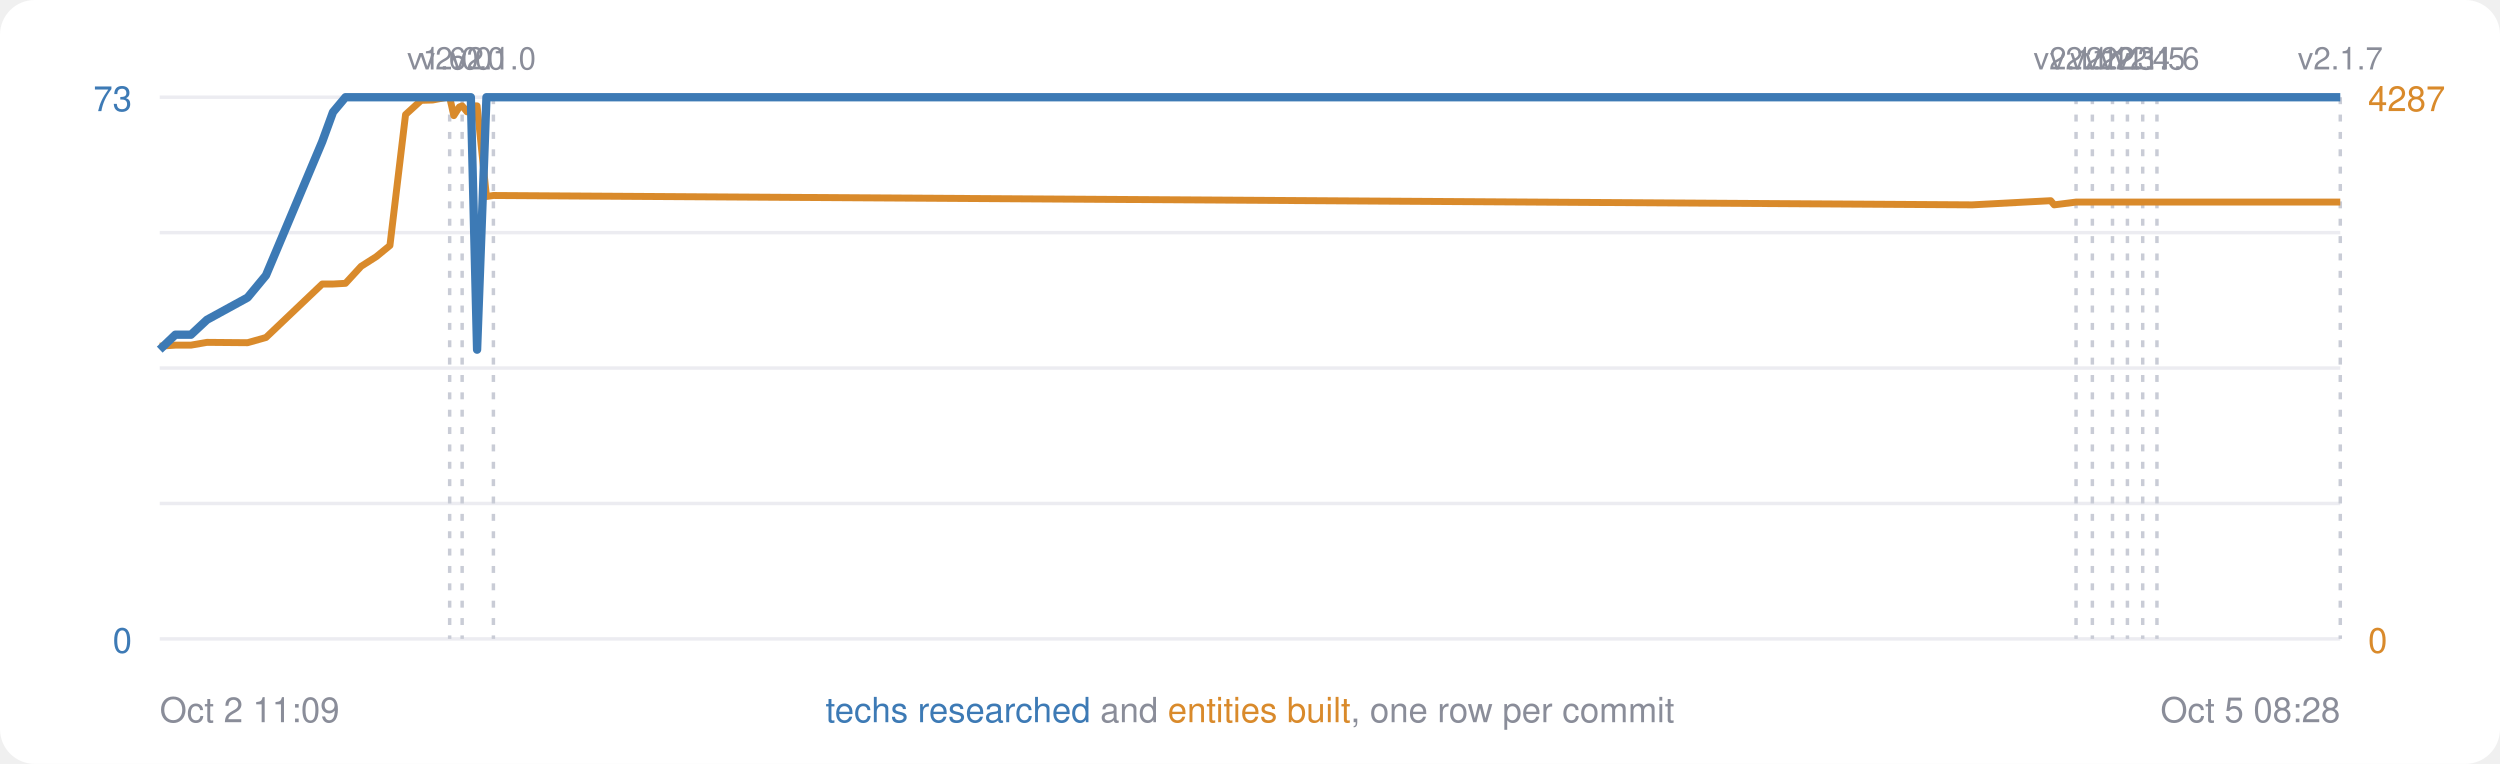
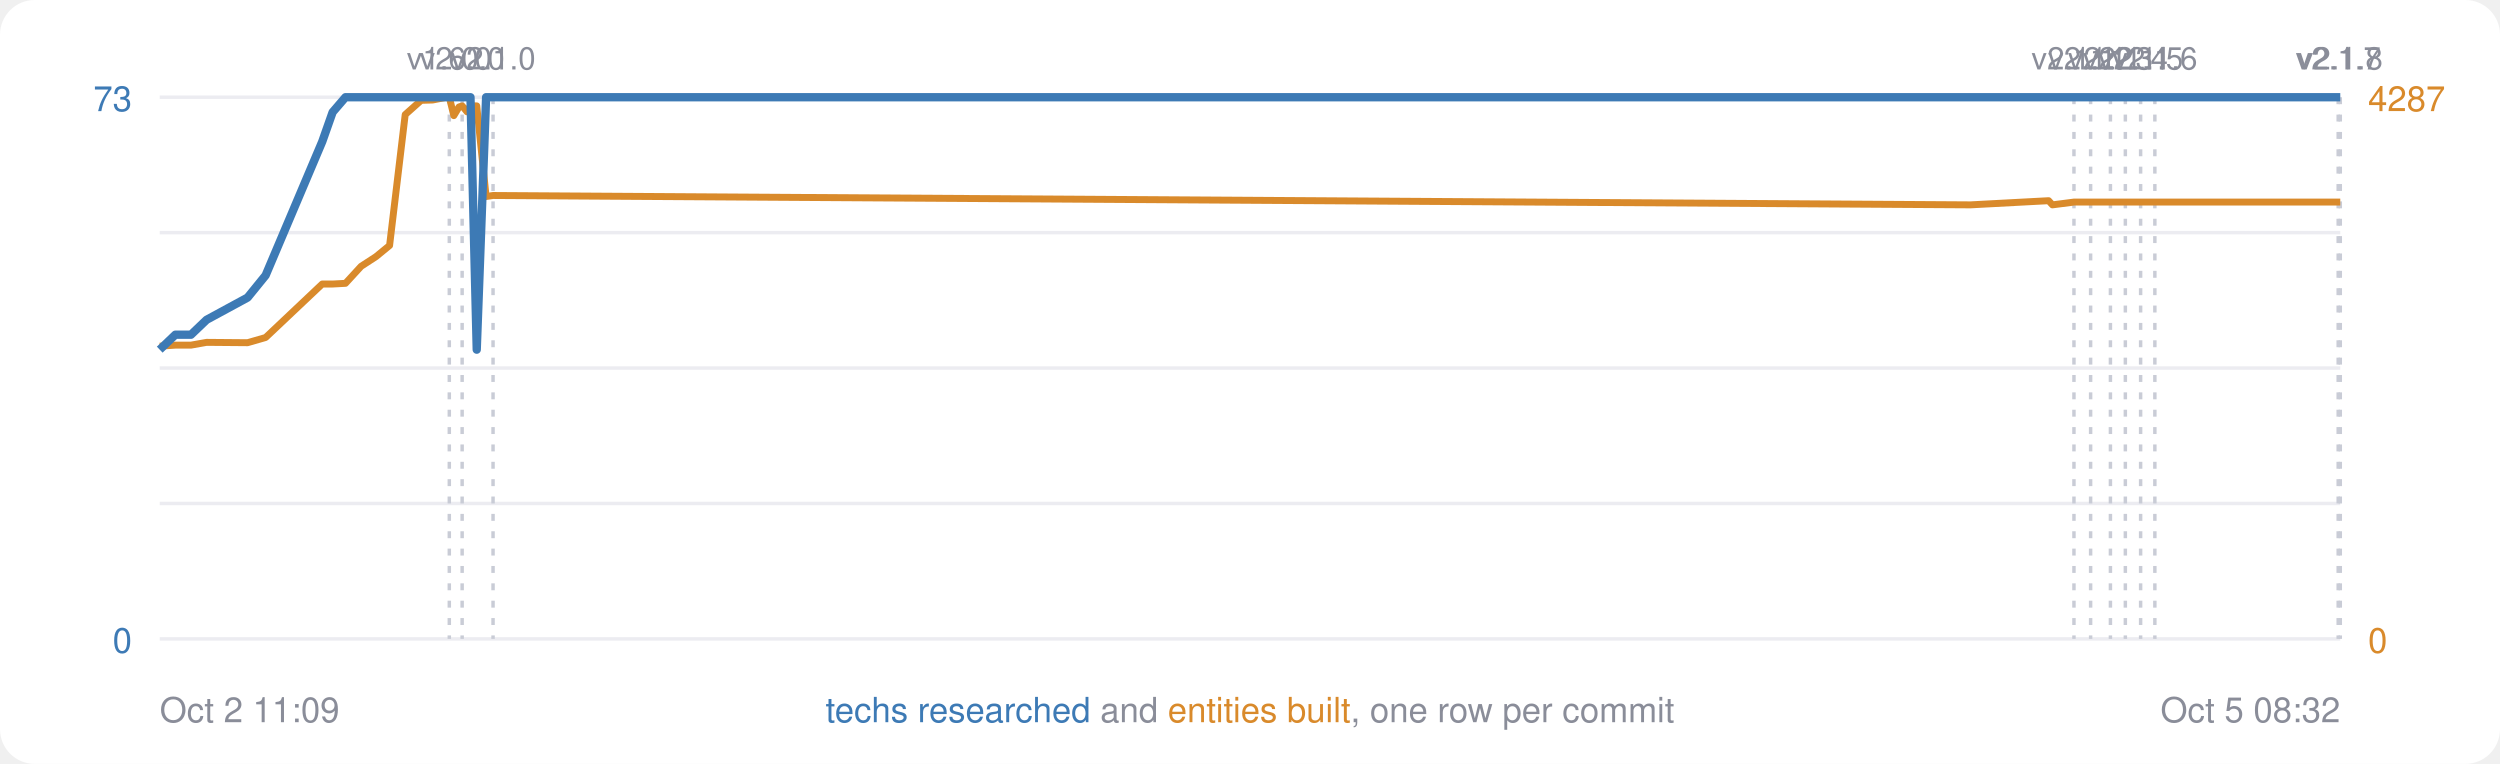
<svg xmlns="http://www.w3.org/2000/svg" viewBox="0 0 720 220" width="720" height="220" font-family="-apple-system,Helvetica,Arial,sans-serif">
  <rect width="720" height="220" fill="#ffffff" rx="10" />
  <line x1="46" y1="184.0" x2="674" y2="184.0" stroke="#ececf1" />
  <line x1="46" y1="145.0" x2="674" y2="145.0" stroke="#ececf1" />
  <line x1="46" y1="106.0" x2="674" y2="106.0" stroke="#ececf1" />
  <line x1="46" y1="67.0" x2="674" y2="67.0" stroke="#ececf1" />
  <line x1="46" y1="28.0" x2="674" y2="28.0" stroke="#ececf1" />
-   <line x1="129.5" y1="28" x2="129.5" y2="184" stroke="#c9ccd6" stroke-dasharray="2 3" />
-   <text x="129.5" y="20" text-anchor="middle" font-size="9" fill="#8a8d99">v1.6.0</text>
+   <line x1="129.4" y1="28" x2="129.4" y2="184" stroke="#c9ccd6" stroke-dasharray="2 3" />
+   <text x="129.4" y="20" text-anchor="middle" font-size="9" fill="#8a8d99">v1.6.0</text>
  <line x1="133.1" y1="28" x2="133.1" y2="184" stroke="#c9ccd6" stroke-dasharray="2 3" />
  <text x="133.1" y="20" text-anchor="middle" font-size="9" fill="#8a8d99">v2.0.0</text>
-   <line x1="142.1" y1="28" x2="142.1" y2="184" stroke="#c9ccd6" stroke-dasharray="2 3" />
-   <text x="142.1" y="20" text-anchor="middle" font-size="9" fill="#8a8d99">v2.1.0</text>
-   <line x1="597.9" y1="28" x2="597.9" y2="184" stroke="#c9ccd6" stroke-dasharray="2 3" />
-   <text x="597.9" y="20" text-anchor="middle" font-size="9" fill="#8a8d99">v2.1.1</text>
-   <line x1="602.6" y1="28" x2="602.6" y2="184" stroke="#c9ccd6" stroke-dasharray="2 3" />
-   <text x="602.6" y="20" text-anchor="middle" font-size="9" fill="#8a8d99">v2.1.2</text>
-   <line x1="608.4" y1="28" x2="608.4" y2="184" stroke="#c9ccd6" stroke-dasharray="2 3" />
-   <text x="608.4" y="20" text-anchor="middle" font-size="9" fill="#8a8d99">v2.1.3</text>
-   <line x1="612.7" y1="28" x2="612.7" y2="184" stroke="#c9ccd6" stroke-dasharray="2 3" />
-   <text x="612.7" y="20" text-anchor="middle" font-size="9" fill="#8a8d99">v2.1.4</text>
-   <line x1="617.1" y1="28" x2="617.1" y2="184" stroke="#c9ccd6" stroke-dasharray="2 3" />
-   <text x="617.1" y="20" text-anchor="middle" font-size="9" fill="#8a8d99">v2.1.5</text>
-   <line x1="621.2" y1="28" x2="621.2" y2="184" stroke="#c9ccd6" stroke-dasharray="2 3" />
-   <text x="621.2" y="20" text-anchor="middle" font-size="9" fill="#8a8d99">v2.1.6</text>
+   <line x1="142.0" y1="28" x2="142.0" y2="184" stroke="#c9ccd6" stroke-dasharray="2 3" />
+   <text x="142.0" y="20" text-anchor="middle" font-size="9" fill="#8a8d99">v2.1.0</text>
+   <line x1="597.3" y1="28" x2="597.3" y2="184" stroke="#c9ccd6" stroke-dasharray="2 3" />
+   <text x="597.3" y="20" text-anchor="middle" font-size="9" fill="#8a8d99">v2.1.1</text>
+   <line x1="602.1" y1="28" x2="602.1" y2="184" stroke="#c9ccd6" stroke-dasharray="2 3" />
+   <text x="602.1" y="20" text-anchor="middle" font-size="9" fill="#8a8d99">v2.1.2</text>
+   <line x1="607.8" y1="28" x2="607.8" y2="184" stroke="#c9ccd6" stroke-dasharray="2 3" />
+   <text x="607.8" y="20" text-anchor="middle" font-size="9" fill="#8a8d99">v2.1.3</text>
+   <line x1="612.1" y1="28" x2="612.1" y2="184" stroke="#c9ccd6" stroke-dasharray="2 3" />
+   <text x="612.1" y="20" text-anchor="middle" font-size="9" fill="#8a8d99">v2.1.4</text>
+   <line x1="616.5" y1="28" x2="616.5" y2="184" stroke="#c9ccd6" stroke-dasharray="2 3" />
+   <text x="616.5" y="20" text-anchor="middle" font-size="9" fill="#8a8d99">v2.1.5</text>
+   <line x1="620.6" y1="28" x2="620.6" y2="184" stroke="#c9ccd6" stroke-dasharray="2 3" />
+   <text x="620.6" y="20" text-anchor="middle" font-size="9" fill="#8a8d99">v2.1.6</text>
+   <line x1="673.4" y1="28" x2="673.4" y2="184" stroke="#c9ccd6" stroke-dasharray="2 3" />
+   <text x="673.4" y="20" text-anchor="middle" font-size="9" fill="#8a8d99">v2.1.7</text>
  <line x1="674.0" y1="28" x2="674.0" y2="184" stroke="#c9ccd6" stroke-dasharray="2 3" />
-   <text x="674.0" y="20" text-anchor="middle" font-size="9" fill="#8a8d99">v2.1.7</text>
-   <polyline points="46.0,99.7 50.5,99.4 55.0,99.4 59.6,98.6 71.3,98.7 76.6,97.2 92.8,81.8 95.9,81.8 99.5,81.6 104.0,76.7 108.4,73.9 112.3,70.7 116.8,33.0 121.3,28.9 124.6,28.8 128.8,28.0 129.5,28.0 130.7,33.3 132.3,30.8 133.1,30.5 134.5,32.2 135.6,30.5 137.4,30.5 140.1,56.6 142.1,56.3 568.0,59.0 590.6,57.8 591.6,59.0 597.9,58.2 602.6,58.2 608.4,58.2 612.7,58.2 617.1,58.2 621.2,58.2 674.0,58.2" fill="none" stroke="#d98a2b" stroke-width="2" stroke-linejoin="round" />
-   <polyline points="46.0,100.7 50.5,96.4 55.0,96.4 59.6,92.1 71.3,85.7 76.6,79.3 92.8,40.8 95.9,32.3 99.5,28.0 104.0,28.0 108.4,28.0 112.3,28.0 116.8,28.0 121.3,28.0 124.6,28.0 128.8,28.0 129.5,28.0 130.7,28.0 132.3,28.0 133.1,28.0 134.5,28.0 135.6,28.0 137.4,100.7 140.1,28.0 142.1,28.0 568.0,28.0 590.6,28.0 591.6,28.0 597.9,28.0 602.6,28.0 608.4,28.0 612.7,28.0 617.1,28.0 621.2,28.0 674.0,28.0" fill="none" stroke="#3d7ab5" stroke-width="2.4" stroke-linejoin="round" />
+   <text x="674.0" y="20" text-anchor="middle" font-size="9" fill="#8a8d99">v2.1.8</text>
+   <polyline points="46.0,99.7 50.5,99.4 55.0,99.4 59.5,98.6 71.3,98.7 76.5,97.2 92.8,81.8 95.8,81.8 99.5,81.6 104.0,76.7 108.3,73.9 112.2,70.7 116.7,33.0 121.3,28.9 124.6,28.8 128.7,28.0 129.4,28.0 130.7,33.3 132.2,30.8 133.1,30.5 134.5,32.2 135.5,30.5 137.3,30.5 140.0,56.6 142.0,56.3 567.5,59.0 590.0,57.8 591.1,59.0 597.3,58.2 602.1,58.2 607.8,58.2 612.1,58.2 616.5,58.2 620.6,58.2 673.4,58.2 674.0,58.2" fill="none" stroke="#d98a2b" stroke-width="2" stroke-linejoin="round" />
+   <polyline points="46.0,100.7 50.5,96.4 55.0,96.4 59.5,92.1 71.3,85.7 76.5,79.3 92.8,40.8 95.8,32.3 99.5,28.0 104.0,28.0 108.3,28.0 112.2,28.0 116.7,28.0 121.3,28.0 124.6,28.0 128.7,28.0 129.4,28.0 130.7,28.0 132.2,28.0 133.1,28.0 134.5,28.0 135.5,28.0 137.3,100.7 140.0,28.0 142.0,28.0 567.5,28.0 590.0,28.0 591.1,28.0 597.3,28.0 602.1,28.0 607.8,28.0 612.1,28.0 616.5,28.0 620.6,28.0 673.4,28.0 674.0,28.0" fill="none" stroke="#3d7ab5" stroke-width="2.4" stroke-linejoin="round" />
  <text x="38" y="32" text-anchor="end" font-size="10" fill="#3d7ab5">73</text>
  <text x="38" y="188" text-anchor="end" font-size="10" fill="#3d7ab5">0</text>
  <text x="682" y="32" font-size="10" fill="#d98a2b">4287</text>
  <text x="682" y="188" font-size="10" fill="#d98a2b">0</text>
  <text x="46" y="208" font-size="10" fill="#8a8d99">Oct 2 11:09</text>
-   <text x="674" y="208" text-anchor="end" font-size="10" fill="#8a8d99">Oct 5 08:28</text>
+   <text x="674" y="208" text-anchor="end" font-size="10" fill="#8a8d99">Oct 5 08:32</text>
  <text x="360.0" y="208" text-anchor="middle" font-size="10" fill="#8a8d99">
    <tspan fill="#3d7ab5">techs researched</tspan>  and  <tspan fill="#d98a2b">entities built</tspan>, one row per commit</text>
</svg>
